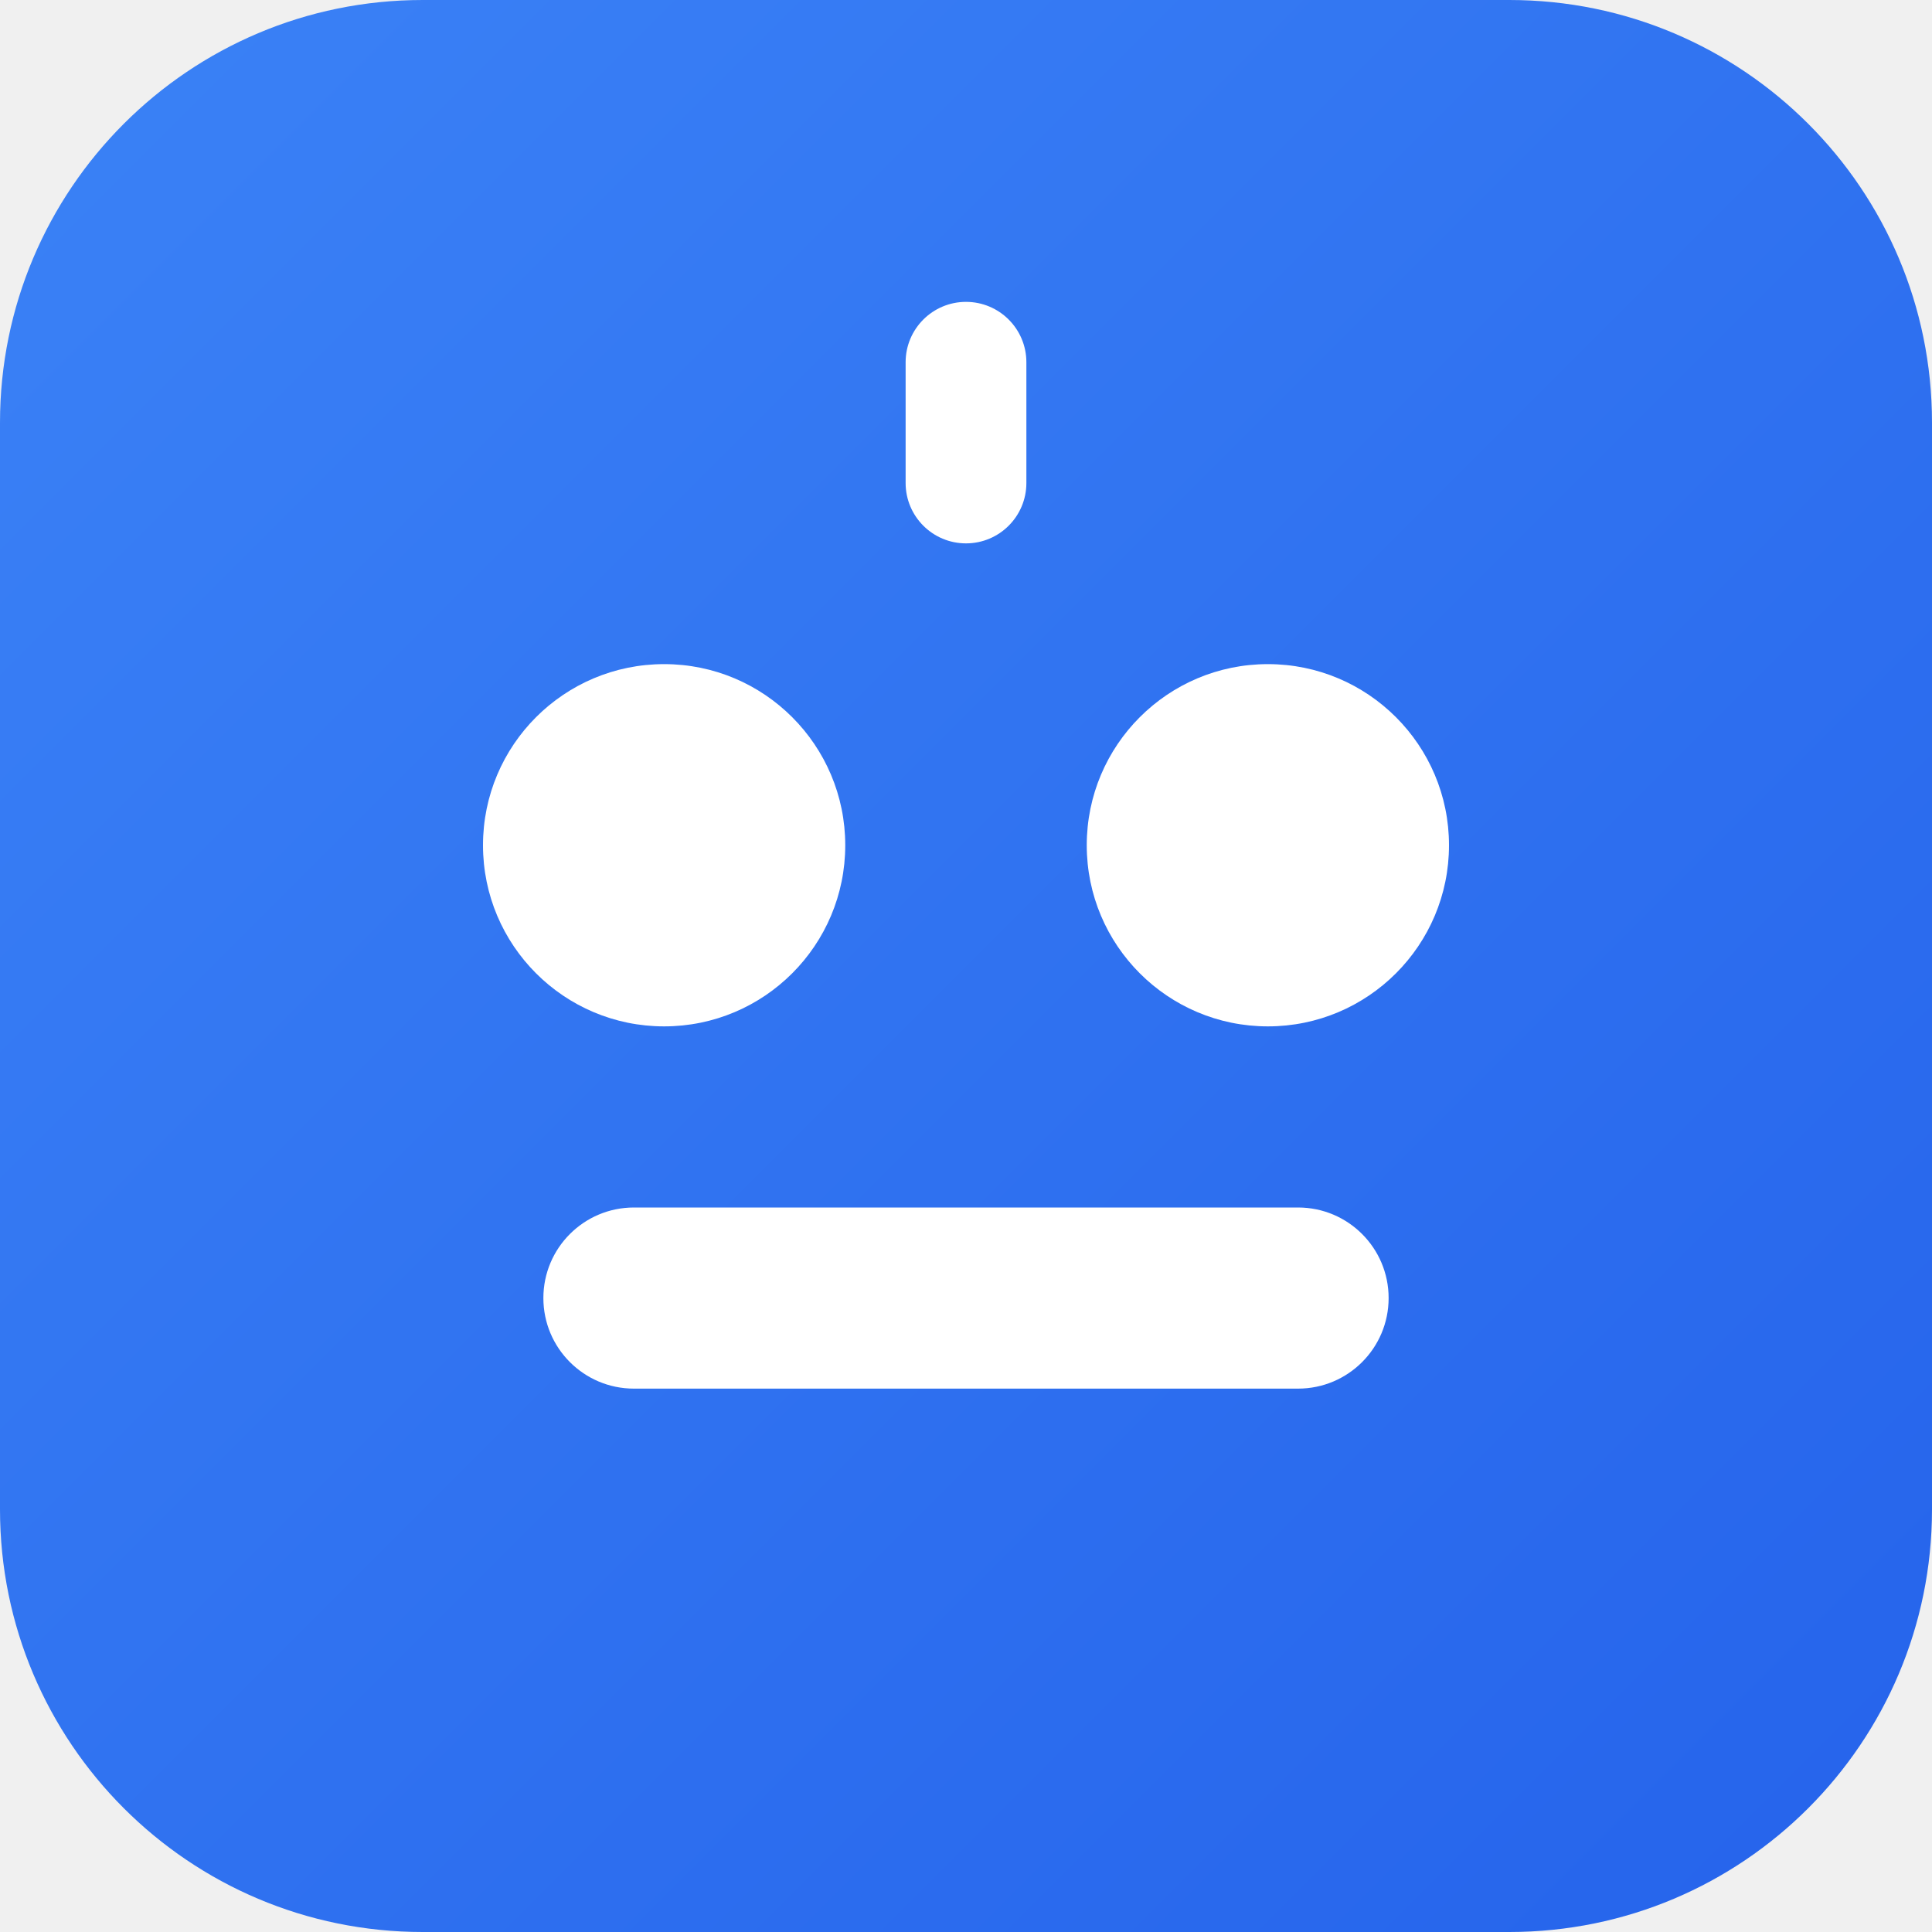
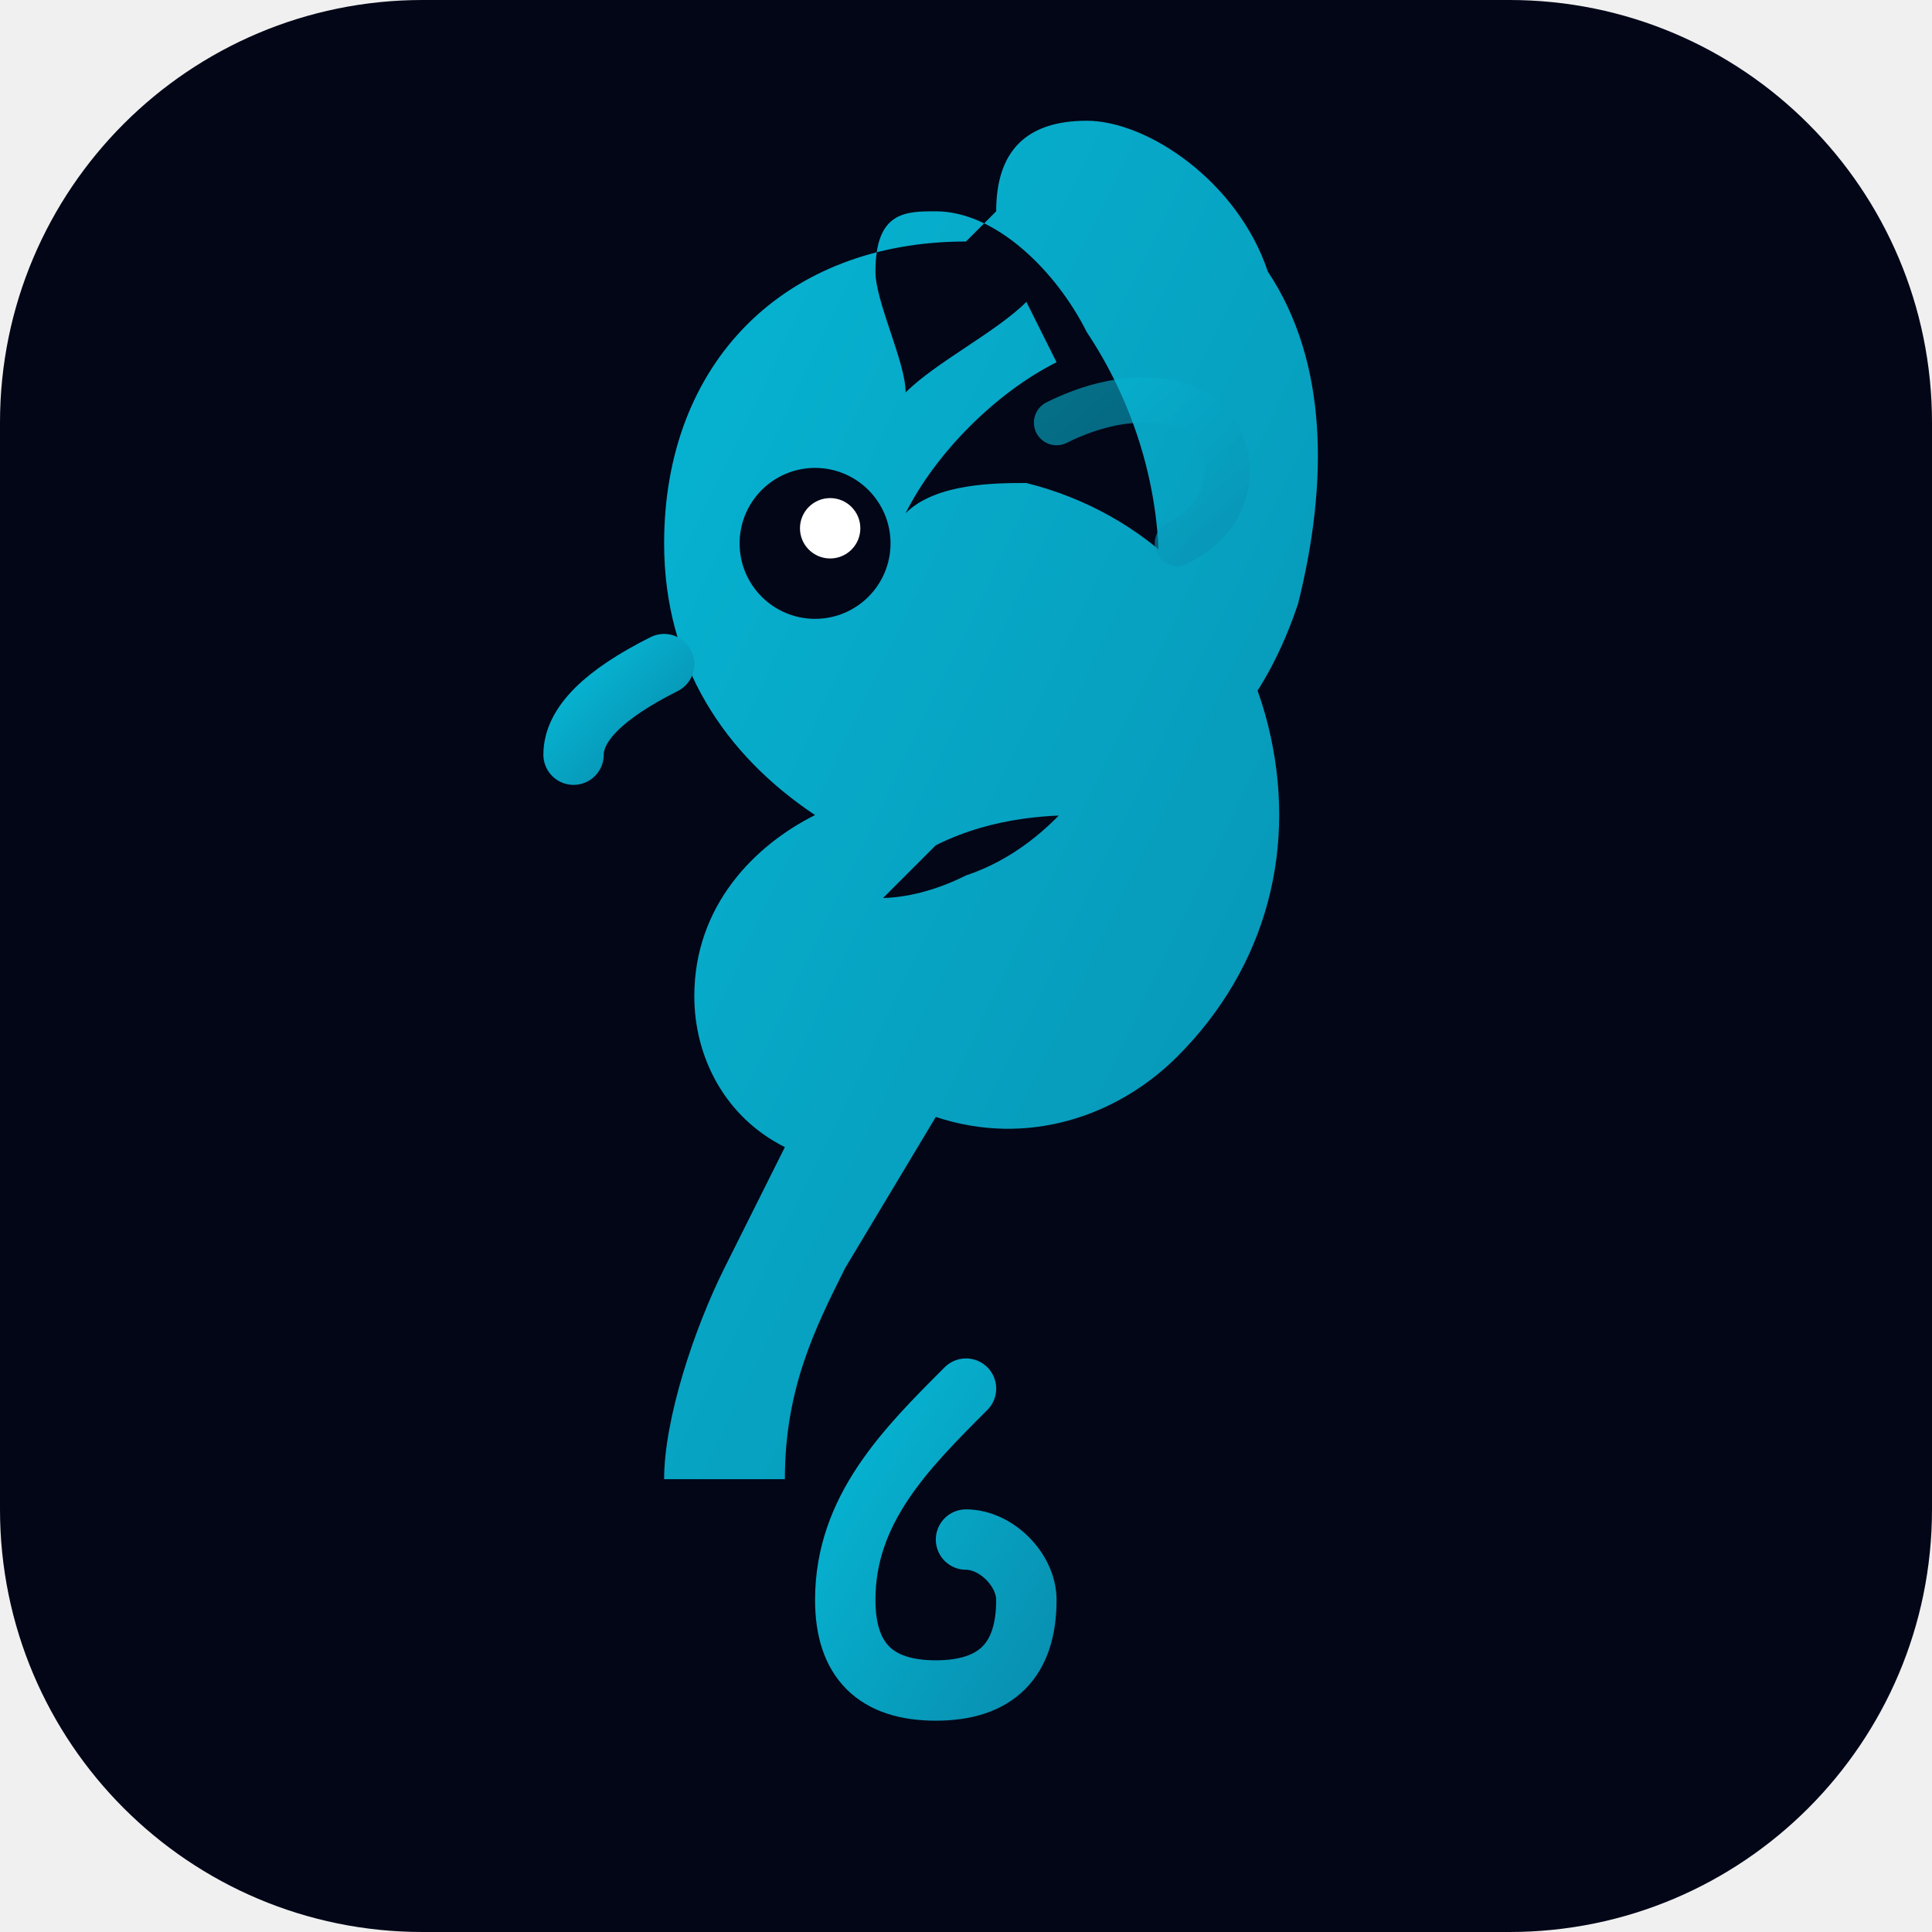
- <svg xmlns="http://www.w3.org/2000/svg" viewBox="0 0 64 64" role="img" aria-label="RAG Bot">
+ <svg xmlns="http://www.w3.org/2000/svg" viewBox="0 0 64 64" role="img" aria-label="Seahorse">
  <defs>
    <linearGradient id="g" x1="0" y1="0" x2="1" y2="1">
-       <stop offset="0" stop-color="#3B82F6" />
-       <stop offset="1" stop-color="#2563EB" />
+       <stop offset="0" stop-color="#06b6d4" />
+       <stop offset="1" stop-color="#0891b2" />
    </linearGradient>
  </defs>
-   <rect width="64" height="64" rx="14" fill="url(#g)" />
-   <circle cx="22" cy="28" r="6" fill="#ffffff" />
-   <circle cx="42" cy="28" r="6" fill="#ffffff" />
-   <rect x="18" y="40" width="28" height="6" rx="3" fill="#ffffff" />
-   <rect x="30" y="10" width="4" height="8" rx="2" fill="#ffffff" />
+   <rect width="64" height="64" rx="14" fill="#020617" />
+   <path d="M32 8c-6 0-10 4-10 10 0 4 2 7 5 9-2 1-4 3-4 6 0 2 1 4 3 5l-2 4c-1 2-2 5-2 7h4c0-3 1-5 2-7l3-5c3 1 6 0 8-2 3-3 4-7 3-11-1-4-4-7-8-8-1 0-3 0-4 1 1-2 3-4 5-5l-1-2c-1 1-3 2-4 3 0-1-1-3-1-4 0-2 1-2 2-2 2 0 4 2 5 4 2 3 3 7 2 11-1 3-3 6-6 7-2 1-4 1-5 0 0 0 0 0 0 0l-1 1c-1 1-2 2-2 3h3c0-1 1-2 2-3l2-2c2-1 4-1 5-1 4-1 6-4 7-7 1-4 1-8-1-11-1-3-4-5-6-5-2 0-3 1-3 3z" fill="url(#g)" />
+   <circle cx="27" cy="18" r="2.5" fill="#020617" />
+   <circle cx="27.5" cy="17.5" r="1" fill="#ffffff" />
+   <path d="M22 22c-2 1-3 2-3 3" stroke="url(#g)" stroke-width="2" stroke-linecap="round" fill="none" />
+   <path d="M35 14c2-1 4-1 5 0s1 3-1 4" stroke="url(#g)" stroke-width="1.5" stroke-linecap="round" fill="none" opacity="0.6" />
+   <path d="M32 46c-2 2-4 4-4 7 0 2 1 3 3 3s3-1 3-3c0-1-1-2-2-2" stroke="url(#g)" stroke-width="2" stroke-linecap="round" fill="none" />
</svg>
